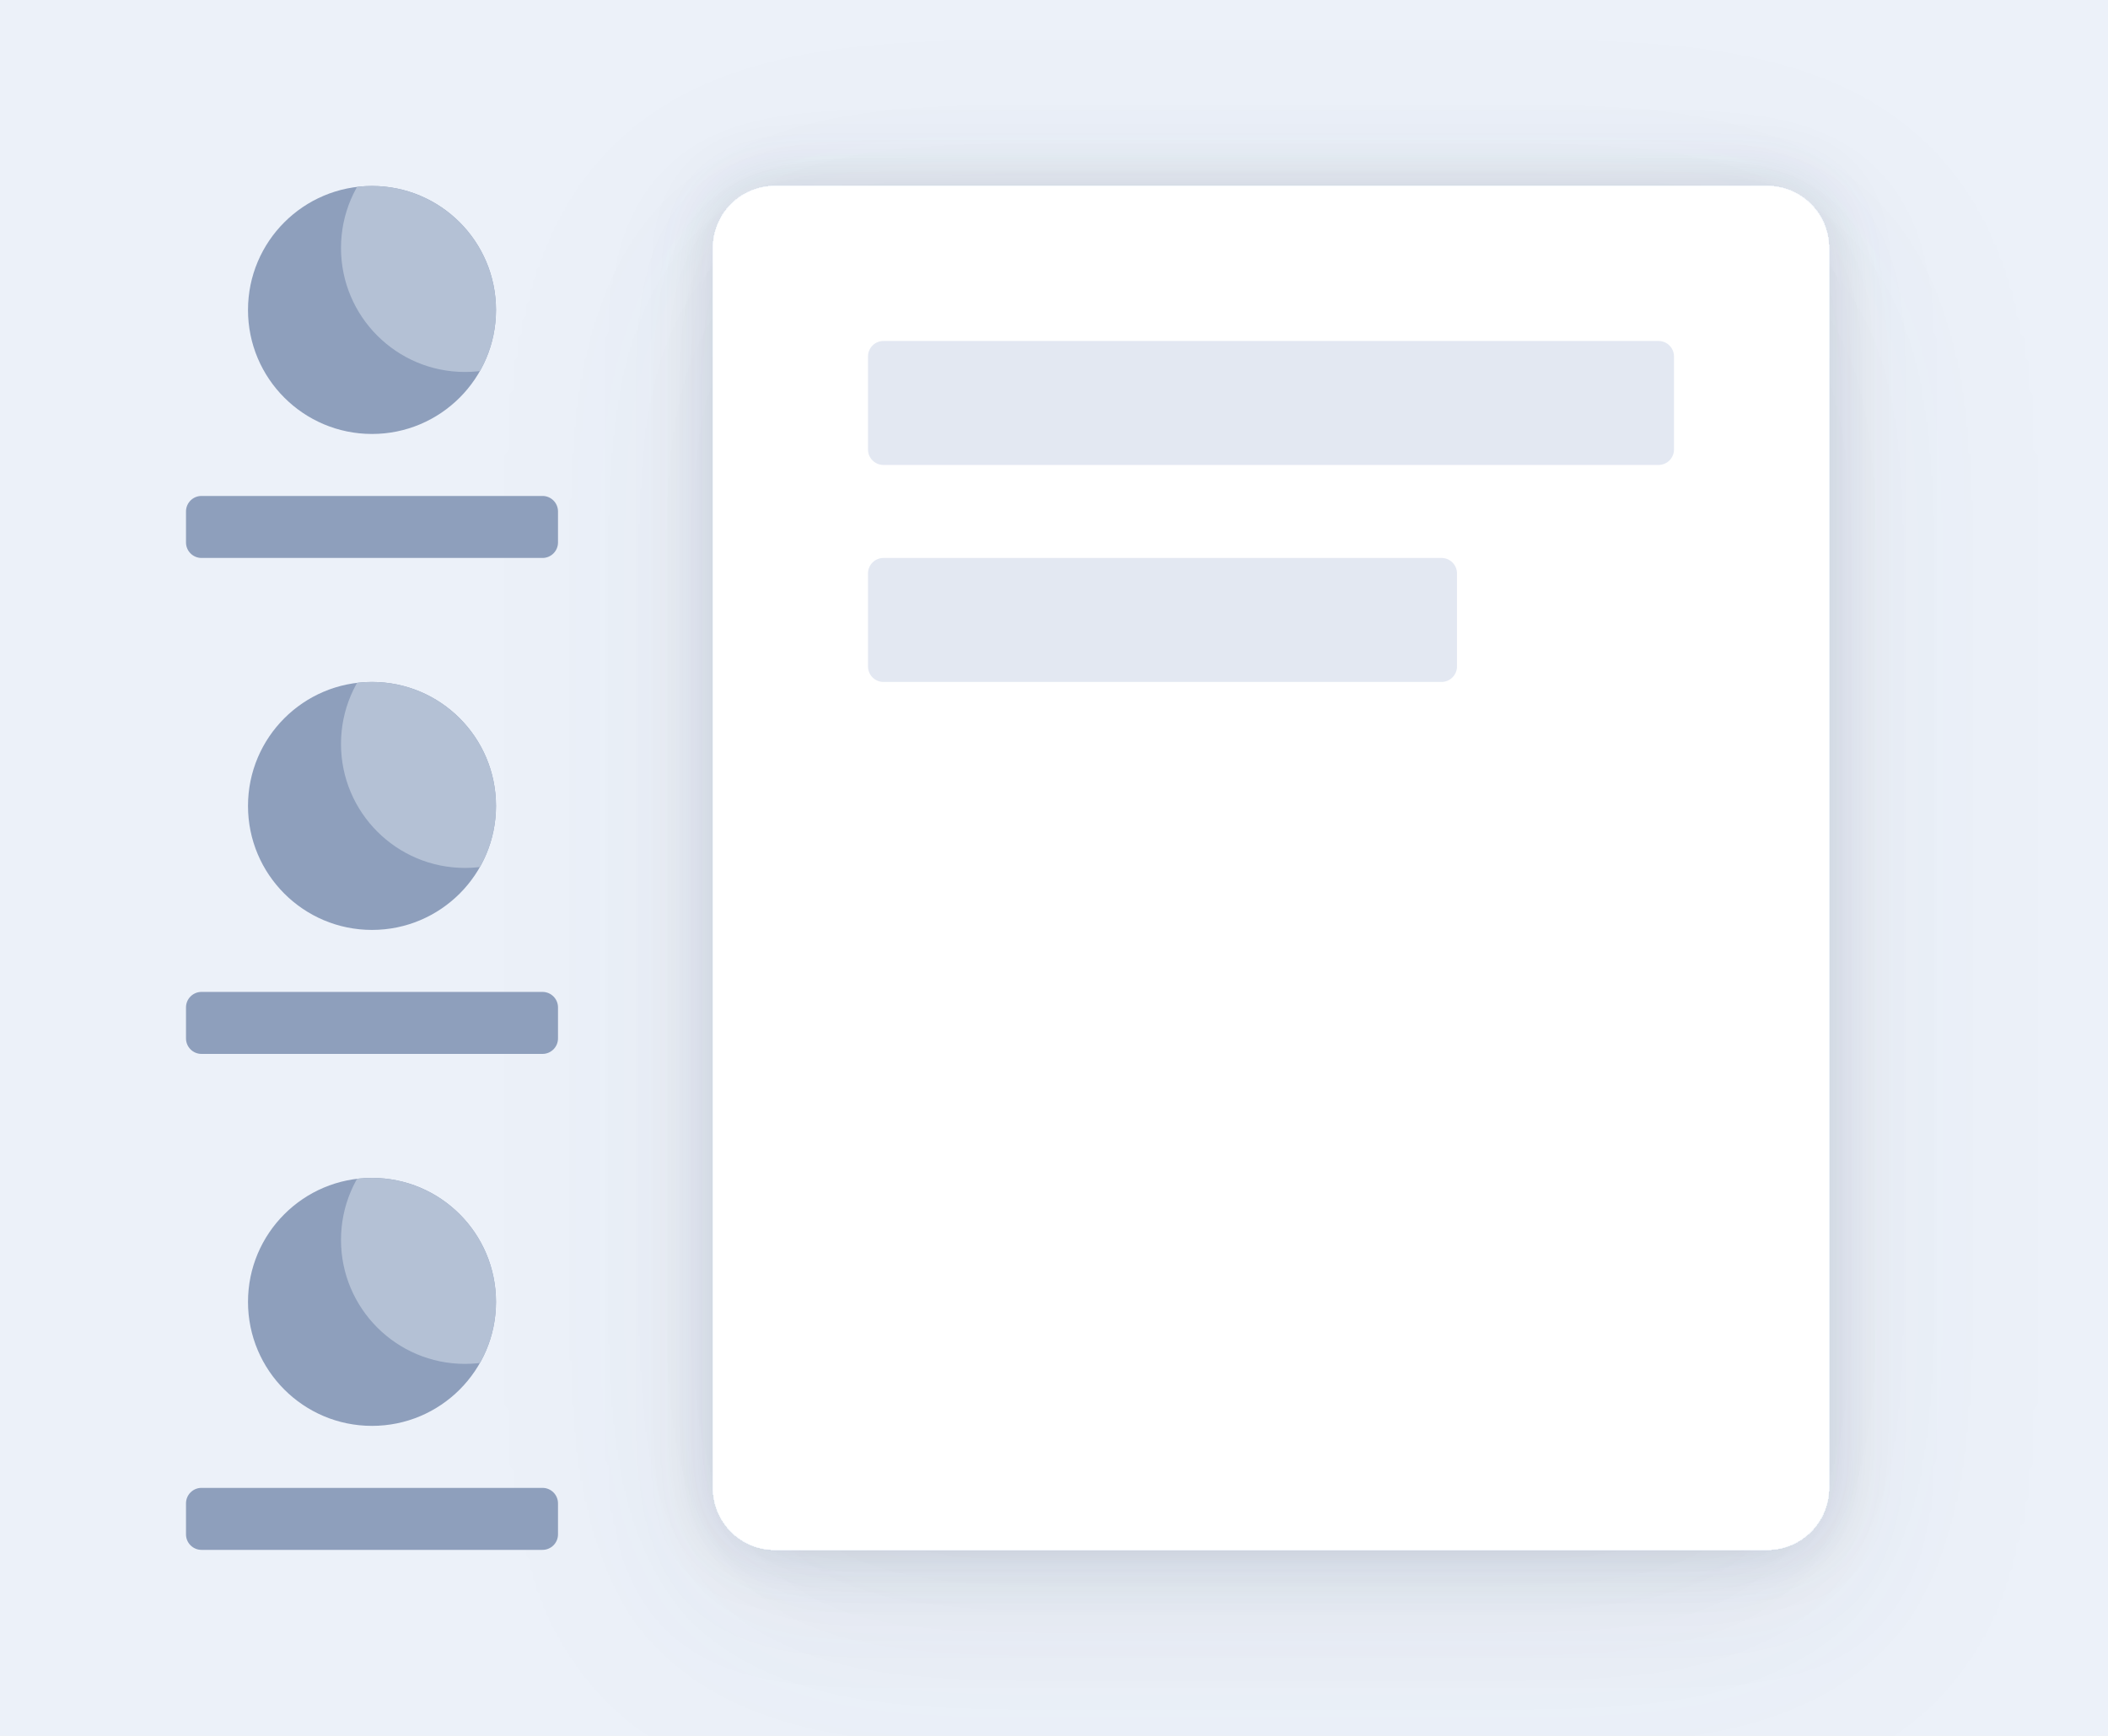
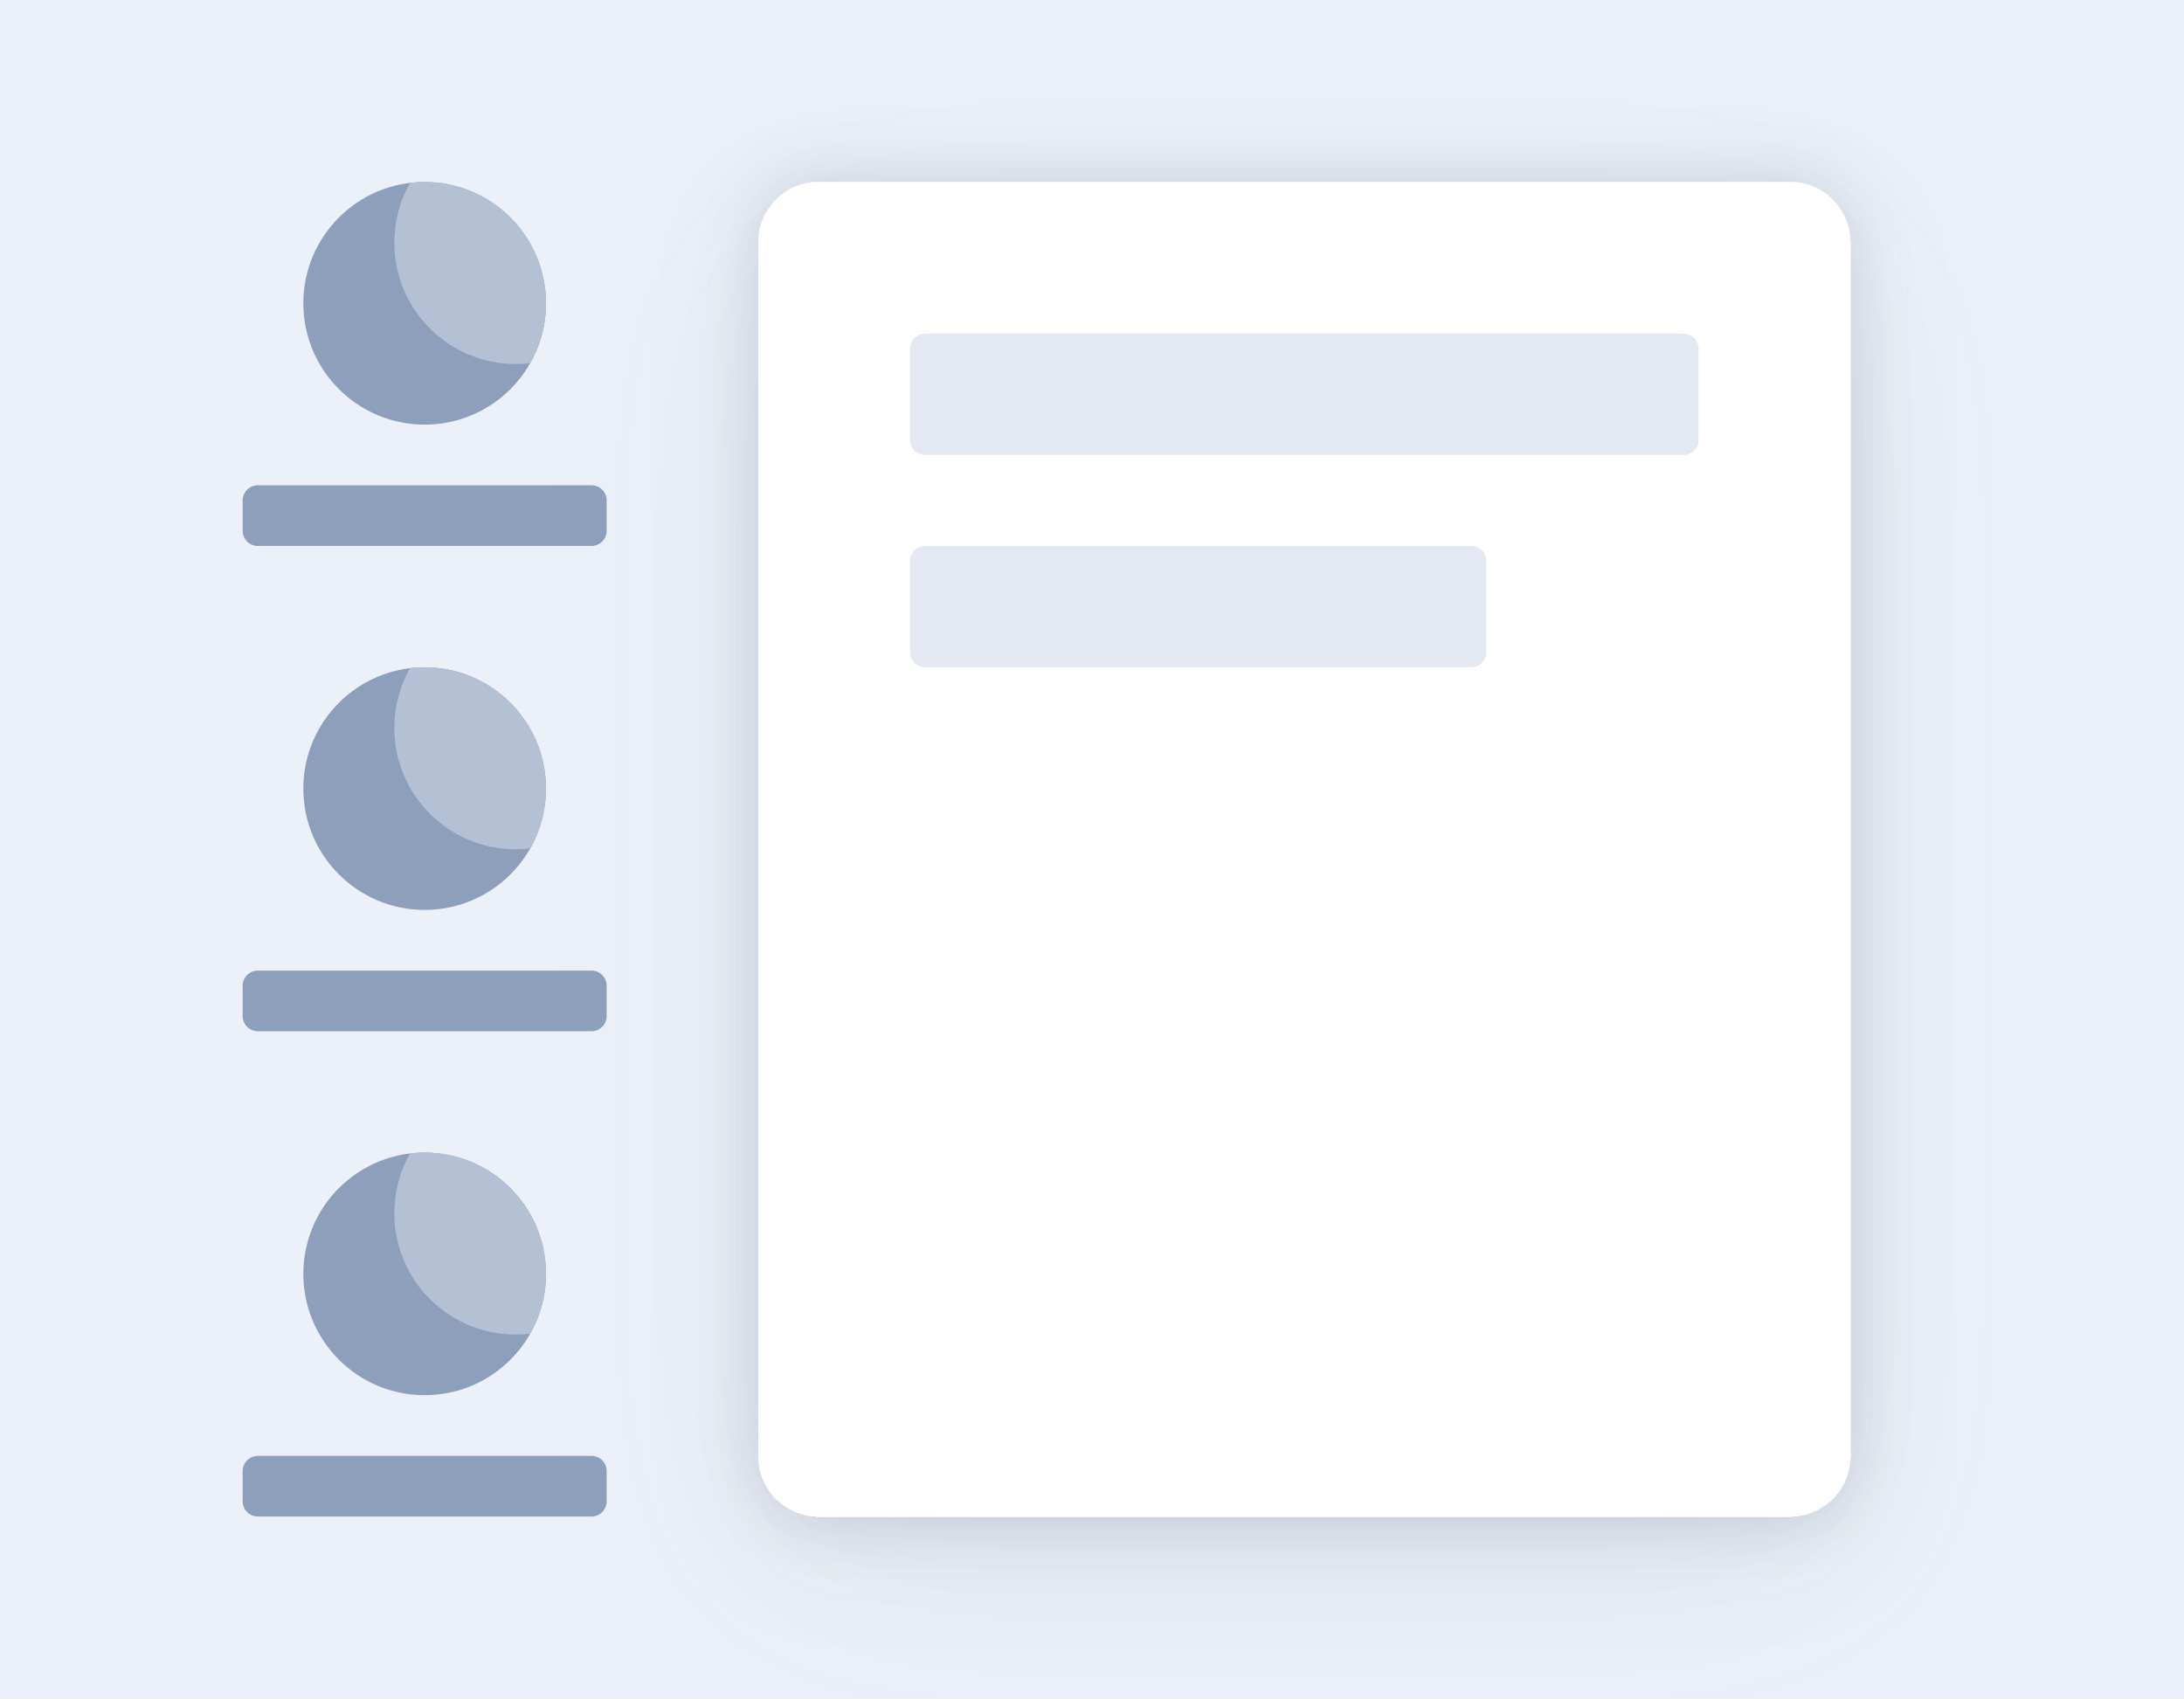
- <svg xmlns="http://www.w3.org/2000/svg" width="68" height="56" viewBox="0 0 68 56" fill="none">
+ <svg xmlns="http://www.w3.org/2000/svg" width="72" height="56" viewBox="0 0 72 56" fill="none">
  <g clip-path="url(#clip0_10542_2412)">
-     <rect width="68" height="56" fill="#ECF1F9" />
+     <rect width="72" height="56" fill="#ECF1F9" />
    <g filter="url(#filter0_ddd_10542_2412)">
-       <rect x="23" y="6" width="36" height="44" rx="2" fill="white" />
+       <rect x="25" y="6" width="36" height="44" rx="2" fill="white" />
    </g>
-     <path d="M28 11.5C28 11.224 28.224 11 28.5 11H53.5C53.776 11 54 11.224 54 11.5V14.5C54 14.776 53.776 15 53.5 15H28.5C28.224 15 28 14.776 28 14.5V11.5Z" fill="#E3E8F2" />
-     <path d="M28 18.5C28 18.224 28.224 18 28.5 18H46.5C46.776 18 47 18.224 47 18.5V21.5C47 21.776 46.776 22 46.5 22H28.5C28.224 22 28 21.776 28 21.5V18.5Z" fill="#E3E8F2" />
-     <path d="M6 16.5C6 16.224 6.224 16 6.5 16H17.5C17.776 16 18 16.224 18 16.5V17.5C18 17.776 17.776 18 17.5 18H6.5C6.224 18 6 17.776 6 17.5V16.5Z" fill="#8E9FBC" />
-     <path d="M6 32.5C6 32.224 6.224 32 6.5 32H17.5C17.776 32 18 32.224 18 32.5V33.5C18 33.776 17.776 34 17.5 34H6.5C6.224 34 6 33.776 6 33.5V32.5Z" fill="#8E9FBC" />
-     <path d="M6 48.5C6 48.224 6.224 48 6.5 48H17.5C17.776 48 18 48.224 18 48.5V49.5C18 49.776 17.776 50 17.5 50H6.5C6.224 50 6 49.776 6 49.5V48.5Z" fill="#8E9FBC" />
+     <path d="M30 11.5C30 11.224 30.224 11 30.5 11H55.5C55.776 11 56 11.224 56 11.5V14.5C56 14.776 55.776 15 55.5 15H30.5C30.224 15 30 14.776 30 14.5V11.5Z" fill="#E3E8F2" />
+     <path d="M30 18.5C30 18.224 30.224 18 30.5 18H48.5C48.776 18 49 18.224 49 18.5V21.5C49 21.776 48.776 22 48.5 22H30.5C30.224 22 30 21.776 30 21.5V18.5Z" fill="#E3E8F2" />
+     <path d="M8 16.5C8 16.224 8.224 16 8.5 16H19.5C19.776 16 20 16.224 20 16.5V17.5C20 17.776 19.776 18 19.5 18H8.5C8.224 18 8 17.776 8 17.5V16.5Z" fill="#8E9FBC" />
+     <path d="M8 32.5C8 32.224 8.224 32 8.5 32H19.5C19.776 32 20 32.224 20 32.5V33.5C20 33.776 19.776 34 19.5 34H8.5C8.224 34 8 33.776 8 33.5V32.5Z" fill="#8E9FBC" />
+     <path d="M8 48.5C8 48.224 8.224 48 8.5 48H19.5C19.776 48 20 48.224 20 48.5V49.5C20 49.776 19.776 50 19.5 50H8.5C8.224 50 8 49.776 8 49.5V48.5Z" fill="#8E9FBC" />
    <g clip-path="url(#clip1_10542_2412)">
-       <path d="M8 26C8 23.791 9.791 22 12 22V22C14.209 22 16 23.791 16 26V26C16 28.209 14.209 30 12 30V30C9.791 30 8 28.209 8 26V26Z" fill="#8E9FBC" />
-       <rect x="11" y="20" width="8" height="8" rx="4" fill="#B4C1D5" />
+       <path d="M10 26C10 23.791 11.791 22 14 22V22C16.209 22 18 23.791 18 26V26C18 28.209 16.209 30 14 30V30C11.791 30 10 28.209 10 26V26Z" fill="#8E9FBC" />
+       <rect x="13" y="20" width="8" height="8" rx="4" fill="#B4C1D5" />
    </g>
    <g clip-path="url(#clip2_10542_2412)">
-       <path d="M8 42C8 39.791 9.791 38 12 38V38C14.209 38 16 39.791 16 42V42C16 44.209 14.209 46 12 46V46C9.791 46 8 44.209 8 42V42Z" fill="#8E9FBC" />
-       <rect x="11" y="36" width="8" height="8" rx="4" fill="#B4C1D5" />
+       <path d="M10 42C10 39.791 11.791 38 14 38V38C16.209 38 18 39.791 18 42V42C18 44.209 16.209 46 14 46V46C11.791 46 10 44.209 10 42V42Z" fill="#8E9FBC" />
+       <rect x="13" y="36" width="8" height="8" rx="4" fill="#B4C1D5" />
    </g>
    <g clip-path="url(#clip3_10542_2412)">
-       <path d="M8 10C8 7.791 9.791 6 12 6V6C14.209 6 16 7.791 16 10V10C16 12.209 14.209 14 12 14V14C9.791 14 8 12.209 8 10V10Z" fill="#8E9FBC" />
-       <rect x="11" y="4" width="8" height="8" rx="4" fill="#B4C1D5" />
+       <path d="M10 10C10 7.791 11.791 6 14 6V6C16.209 6 18 7.791 18 10V10C18 12.209 16.209 14 14 14V14C11.791 14 10 12.209 10 10V10Z" fill="#8E9FBC" />
+       <rect x="13" y="4" width="8" height="8" rx="4" fill="#B4C1D5" />
    </g>
  </g>
  <defs>
-     <filter id="filter0_ddd_10542_2412" x="15" y="0" width="52" height="60" filterUnits="userSpaceOnUse" color-interpolation-filters="sRGB">
+     <filter id="filter0_ddd_10542_2412" x="17" y="0" width="52" height="60" filterUnits="userSpaceOnUse" color-interpolation-filters="sRGB">
      <feFlood flood-opacity="0" result="BackgroundImageFix" />
      <feColorMatrix in="SourceAlpha" type="matrix" values="0 0 0 0 0 0 0 0 0 0 0 0 0 0 0 0 0 0 127 0" result="hardAlpha" />
      <feOffset dy="2" />
      <feGaussianBlur stdDeviation="4" />
      <feComposite in2="hardAlpha" operator="out" />
      <feColorMatrix type="matrix" values="0 0 0 0 0.169 0 0 0 0 0.224 0 0 0 0 0.31 0 0 0 0.05 0" />
      <feBlend mode="normal" in2="BackgroundImageFix" result="effect1_dropShadow_10542_2412" />
      <feColorMatrix in="SourceAlpha" type="matrix" values="0 0 0 0 0 0 0 0 0 0 0 0 0 0 0 0 0 0 127 0" result="hardAlpha" />
      <feOffset dy="1" />
      <feGaussianBlur stdDeviation="2" />
      <feComposite in2="hardAlpha" operator="out" />
      <feColorMatrix type="matrix" values="0 0 0 0 0.169 0 0 0 0 0.224 0 0 0 0 0.31 0 0 0 0.06 0" />
      <feBlend mode="normal" in2="effect1_dropShadow_10542_2412" result="effect2_dropShadow_10542_2412" />
      <feColorMatrix in="SourceAlpha" type="matrix" values="0 0 0 0 0 0 0 0 0 0 0 0 0 0 0 0 0 0 127 0" result="hardAlpha" />
      <feOffset />
      <feGaussianBlur stdDeviation="1" />
      <feComposite in2="hardAlpha" operator="out" />
      <feColorMatrix type="matrix" values="0 0 0 0 0.169 0 0 0 0 0.224 0 0 0 0 0.31 0 0 0 0.16 0" />
      <feBlend mode="normal" in2="effect2_dropShadow_10542_2412" result="effect3_dropShadow_10542_2412" />
      <feBlend mode="normal" in="SourceGraphic" in2="effect3_dropShadow_10542_2412" result="shape" />
    </filter>
    <clipPath id="clip0_10542_2412">
-       <rect width="68" height="56" fill="white" />
+       <rect width="72" height="56" fill="white" />
    </clipPath>
    <clipPath id="clip1_10542_2412">
-       <path d="M8 26C8 23.791 9.791 22 12 22V22C14.209 22 16 23.791 16 26V26C16 28.209 14.209 30 12 30V30C9.791 30 8 28.209 8 26V26Z" fill="white" />
+       <path d="M10 26C10 23.791 11.791 22 14 22V22C16.209 22 18 23.791 18 26V26C18 28.209 16.209 30 14 30V30C11.791 30 10 28.209 10 26V26Z" fill="white" />
    </clipPath>
    <clipPath id="clip2_10542_2412">
-       <path d="M8 42C8 39.791 9.791 38 12 38V38C14.209 38 16 39.791 16 42V42C16 44.209 14.209 46 12 46V46C9.791 46 8 44.209 8 42V42Z" fill="white" />
+       <path d="M10 42C10 39.791 11.791 38 14 38V38C16.209 38 18 39.791 18 42V42C18 44.209 16.209 46 14 46V46C11.791 46 10 44.209 10 42V42Z" fill="white" />
    </clipPath>
    <clipPath id="clip3_10542_2412">
-       <path d="M8 10C8 7.791 9.791 6 12 6V6C14.209 6 16 7.791 16 10V10C16 12.209 14.209 14 12 14V14C9.791 14 8 12.209 8 10V10Z" fill="white" />
+       <path d="M10 10C10 7.791 11.791 6 14 6V6C16.209 6 18 7.791 18 10V10C18 12.209 16.209 14 14 14V14C11.791 14 10 12.209 10 10V10Z" fill="white" />
    </clipPath>
  </defs>
</svg>
